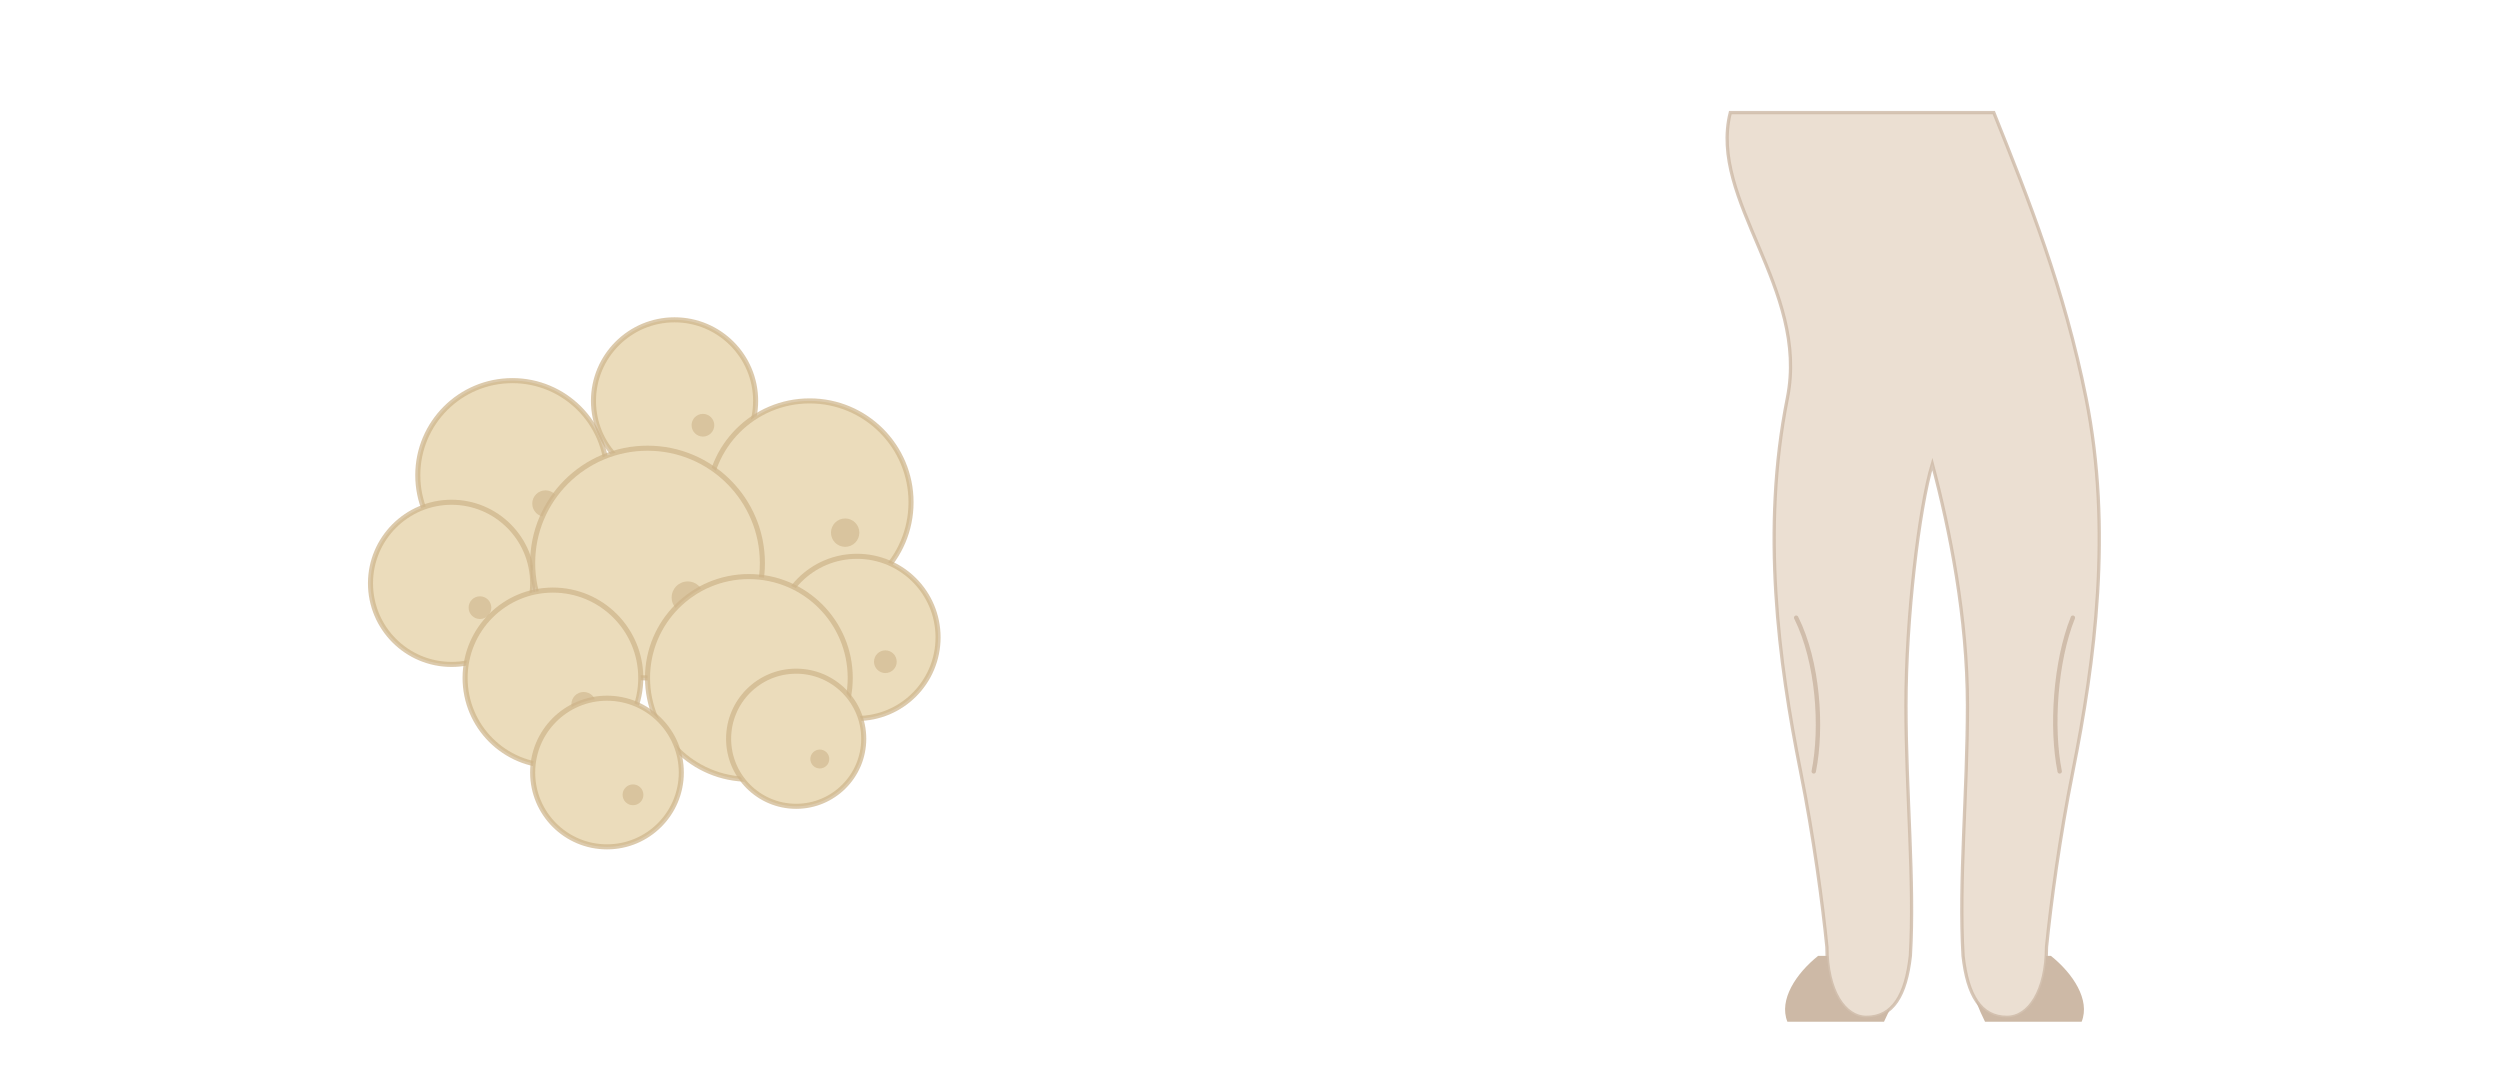
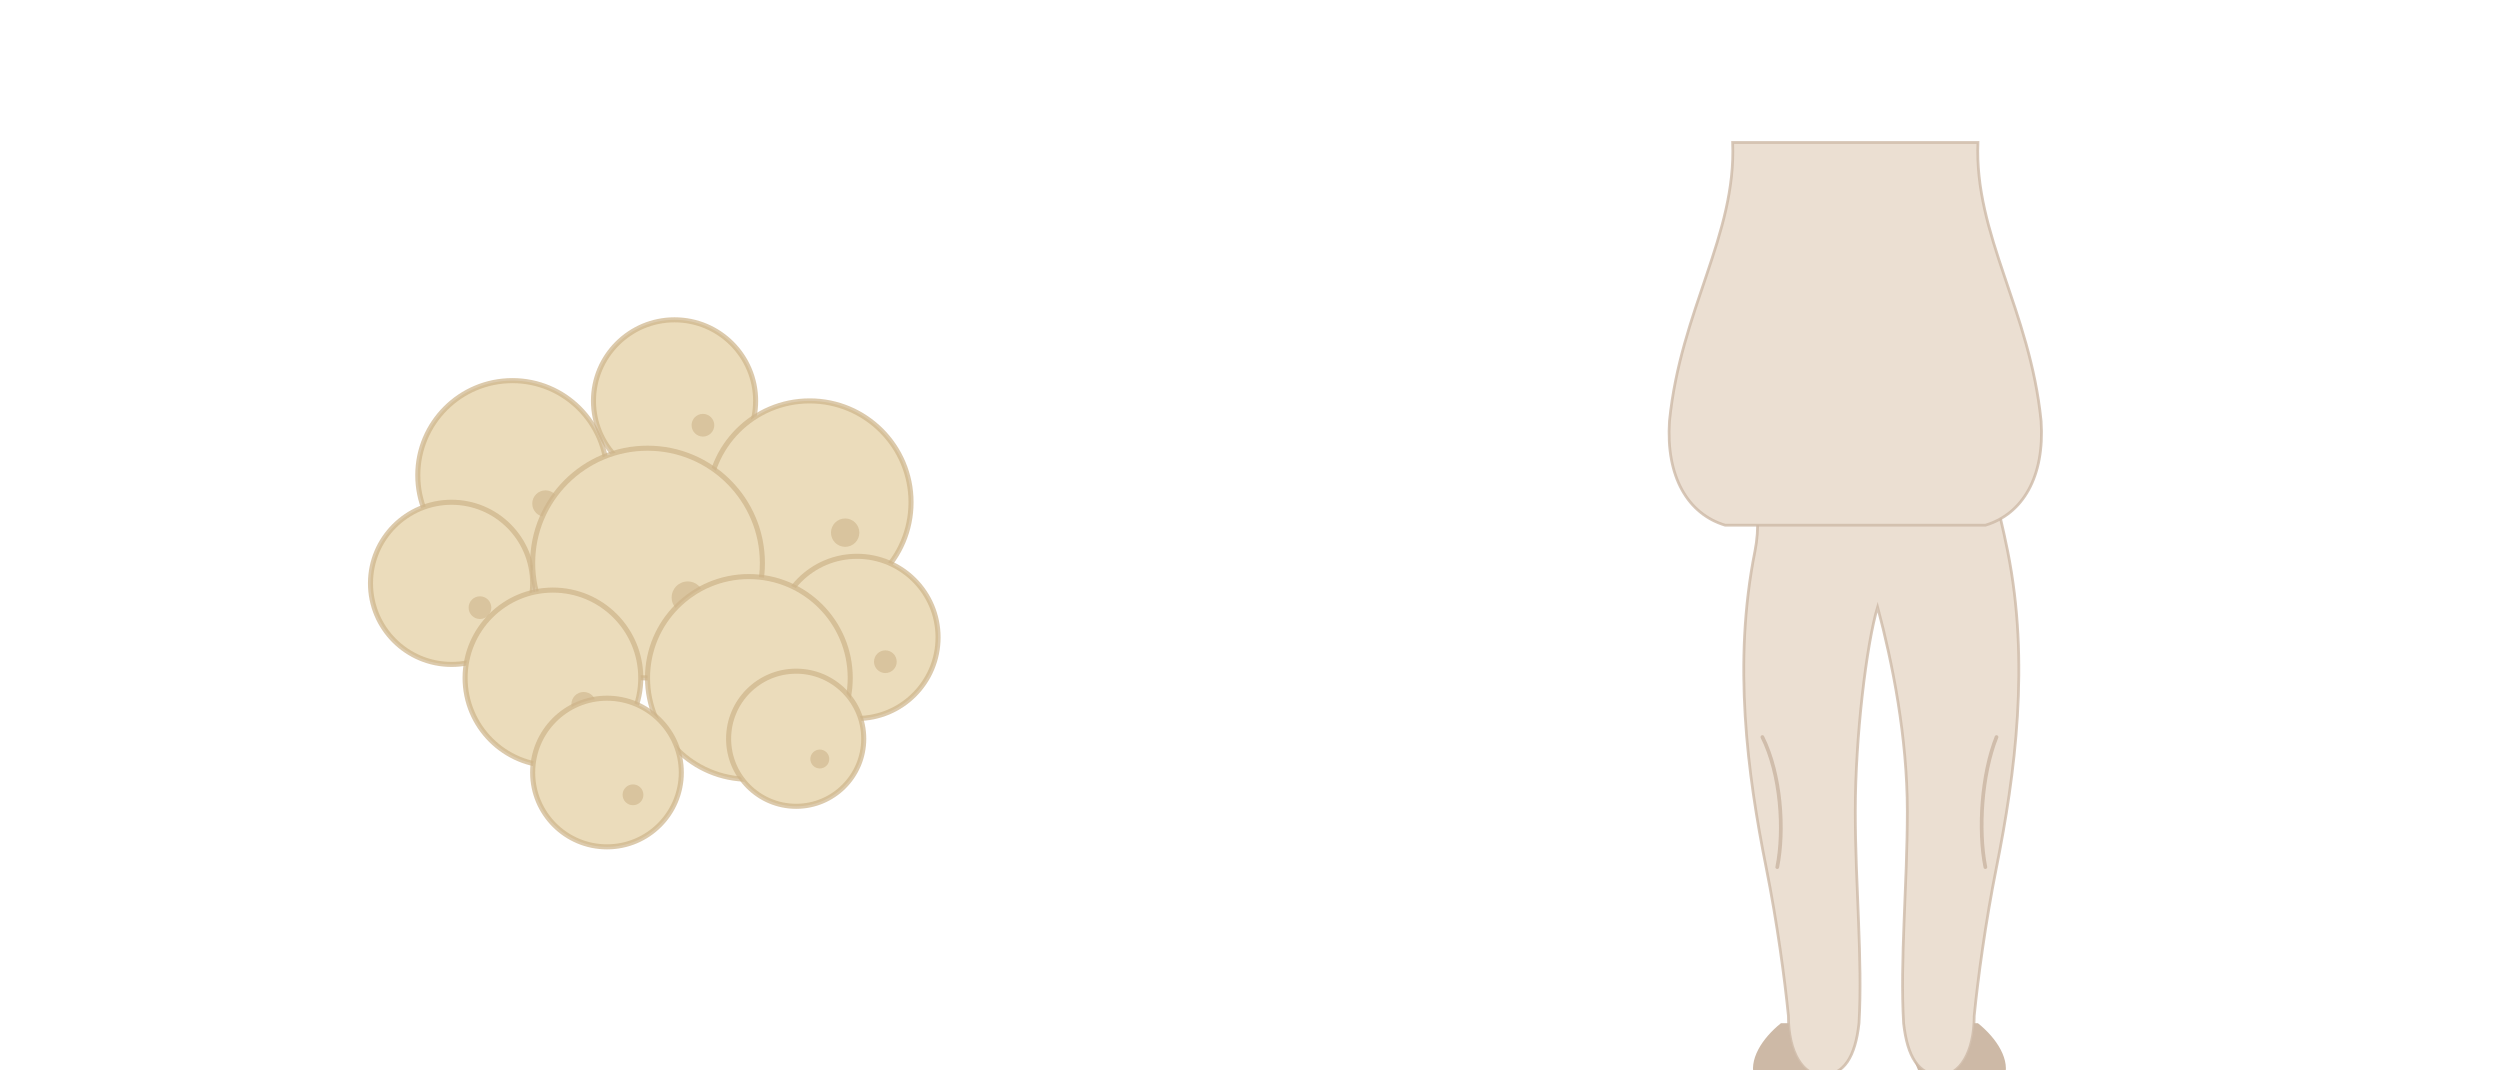
<svg xmlns="http://www.w3.org/2000/svg" viewBox="0 0 888 380" width="888" height="380">
  <defs>
    <linearGradient id="gMuscle" x1="0" y1="0" x2="0" y2="1">
      <stop offset="0" stop-color="#E0AE9F" />
      <stop offset="0.5" stop-color="#B9776A" />
      <stop offset="1" stop-color="#8A4F43" />
    </linearGradient>
    <linearGradient id="gMuted" x1="0" y1="0" x2="0" y2="1">
      <stop offset="0" stop-color="#DCC5B9" />
      <stop offset="0.5" stop-color="#CBAE9F" />
      <stop offset="1" stop-color="#A98B7D" />
    </linearGradient>
    <linearGradient id="gTendon" x1="0" y1="0" x2="1" y2="0">
      <stop offset="0" stop-color="#EFE9DE" />
      <stop offset="0.5" stop-color="#EFE9DE" />
      <stop offset="1" stop-color="#CFC5B4" />
    </linearGradient>
    <linearGradient id="gVessel" x1="0" y1="0" x2="0" y2="1">
      <stop offset="0" stop-color="#DEA69E" />
      <stop offset="0.5" stop-color="#C4807A" />
      <stop offset="1" stop-color="#95574F" />
    </linearGradient>
    <linearGradient id="gSkin" x1="0" y1="0" x2="0" y2="1">
      <stop offset="0" stop-color="#F3EAE0" />
      <stop offset="0.5" stop-color="#EBDFD2" />
      <stop offset="1" stop-color="#CDB9A6" />
    </linearGradient>
    <radialGradient id="gFat" cx="0.35" cy="0.3" r="0.8">
      <stop offset="0" stop-color="#F7EEDA" />
      <stop offset="0.55" stop-color="#EBDCBB" />
      <stop offset="1" stop-color="#CDB48A" />
    </radialGradient>
    <radialGradient id="gLiver" cx="0.3" cy="0.25" r="0.8">
      <stop offset="0" stop-color="#BC8575" />
      <stop offset="0.55" stop-color="#9B6557" />
      <stop offset="1" stop-color="#6E4036" />
    </radialGradient>
    <radialGradient id="gBrain" cx="0.35" cy="0.25" r="0.8">
      <stop offset="0" stop-color="#EDD9D0" />
      <stop offset="0.55" stop-color="#D9BBB0" />
      <stop offset="1" stop-color="#B38E85" />
    </radialGradient>
    <radialGradient id="gLumen" cx="0.5" cy="0.5" r="0.8">
      <stop offset="0" stop-color="#E9C8C0" />
      <stop offset="0.55" stop-color="#95574F" />
      <stop offset="1" stop-color="#95574F" />
    </radialGradient>
    <radialGradient id="gRbc" cx="0.4" cy="0.4" r="0.8">
      <stop offset="0" stop-color="#D27B72" />
      <stop offset="0.55" stop-color="#B2534B" />
      <stop offset="1" stop-color="#B2534B" />
    </radialGradient>
    <radialGradient id="gMito" cx="0.35" cy="0.3" r="0.8">
      <stop offset="0" stop-color="#E8CFBF" />
      <stop offset="0.55" stop-color="#CDA893" />
      <stop offset="1" stop-color="#8E5A4C" />
    </radialGradient>
    <radialGradient id="gMol1" cx="0.35" cy="0.3" r="0.8">
      <stop offset="0" stop-color="#F4F1EB" />
      <stop offset="0.55" stop-color="#A9B3BC" />
      <stop offset="1" stop-color="#7F8B95" />
    </radialGradient>
    <radialGradient id="gMol2" cx="0.35" cy="0.3" r="0.8">
      <stop offset="0" stop-color="#F4F1EB" />
      <stop offset="0.55" stop-color="#ABA597" />
      <stop offset="1" stop-color="#827C70" />
    </radialGradient>
    <radialGradient id="gMol3" cx="0.35" cy="0.3" r="0.8">
      <stop offset="0" stop-color="#F4F1EB" />
      <stop offset="0.55" stop-color="#CFBEA8" />
      <stop offset="1" stop-color="#A28F77" />
    </radialGradient>
    <radialGradient id="gSat" cx="0.35" cy="0.3" r="0.8">
      <stop offset="0" stop-color="#D8CFE0" />
      <stop offset="0.55" stop-color="#9C8FA8" />
      <stop offset="1" stop-color="#6F6380" />
    </radialGradient>
    <filter id="shadow" x="-20%" y="-20%" width="140%" height="160%">
      <feDropShadow dx="0" dy="10" stdDeviation="10" flood-color="#362D28" flood-opacity="0.14" />
    </filter>
    <filter id="soft" x="-20%" y="-20%" width="140%" height="160%">
      <feDropShadow dx="0" dy="4" stdDeviation="4" flood-color="#362D28" flood-opacity="0.10" />
    </filter>
  </defs>
  <g transform="translate(230 200) rotate(0) scale(1)">
    <g transform="scale(1.2)">
      <circle cx="8" cy="-48" r="24" fill="#EBDCBB" stroke="#CDB48A" stroke-opacity="0.7" stroke-width="1.5" />
      <circle cx="16.4" cy="-40.8" r="3.36" fill="#CDB48A" opacity="0.6" />
      <circle cx="-40" cy="-26" r="28" fill="#EBDCBB" stroke="#CDB48A" stroke-opacity="0.7" stroke-width="1.5" />
      <circle cx="-30.2" cy="-17.6" r="3.92" fill="#CDB48A" opacity="0.6" />
      <circle cx="48" cy="-18" r="30" fill="#EBDCBB" stroke="#CDB48A" stroke-opacity="0.7" stroke-width="1.5" />
      <circle cx="58.5" cy="-9" r="4.2" fill="#CDB48A" opacity="0.6" />
      <circle cx="-58" cy="6" r="24" fill="#EBDCBB" stroke="#CDB48A" stroke-opacity="0.7" stroke-width="1.5" />
      <circle cx="-49.6" cy="13.2" r="3.36" fill="#CDB48A" opacity="0.6" />
      <circle cx="62" cy="22" r="24" fill="#EBDCBB" stroke="#CDB48A" stroke-opacity="0.7" stroke-width="1.5" />
      <circle cx="70.4" cy="29.2" r="3.36" fill="#CDB48A" opacity="0.6" />
      <circle cx="0" cy="0" r="34" fill="#EBDCBB" stroke="#CDB48A" stroke-opacity="0.7" stroke-width="1.5" />
      <circle cx="11.9" cy="10.2" r="4.76" fill="#CDB48A" opacity="0.6" />
      <circle cx="-28" cy="34" r="26" fill="#EBDCBB" stroke="#CDB48A" stroke-opacity="0.7" stroke-width="1.5" />
      <circle cx="-18.9" cy="41.8" r="3.64" fill="#CDB48A" opacity="0.6" />
      <circle cx="30" cy="34" r="30" fill="#EBDCBB" stroke="#CDB48A" stroke-opacity="0.7" stroke-width="1.5" />
      <circle cx="40.5" cy="43" r="4.2" fill="#CDB48A" opacity="0.6" />
      <circle cx="-12" cy="62" r="22" fill="#EBDCBB" stroke="#CDB48A" stroke-opacity="0.7" stroke-width="1.5" />
      <circle cx="-4.3" cy="68.6" r="3.08" fill="#CDB48A" opacity="0.6" />
      <circle cx="44" cy="52" r="20" fill="#EBDCBB" stroke="#CDB48A" stroke-opacity="0.7" stroke-width="1.5" />
      <circle cx="51" cy="58" r="2.8" fill="#CDB48A" opacity="0.6" />
    </g>
  </g>
-   <g transform="translate(560 40) rotate(0) scale(0.78)">
+   <g transform="translate(560 110) rotate(0) scale(0.66)">
    <g>
      <path d="M110,384 C100,392 92,404 96,414 L140,414 C146,402 148,392 150,384 Z" fill="#CDB9A6" />
      <path d="M176,384 C178,392 180,402 186,414 L230,414 C234,404 226,392 216,384 Z" fill="#CDB9A6" />
      <path d="M70,0 L190,0 C206,40 222,80 232,130 C244,190 236,250 226,300 C220,330 216,360 214,380 C214,400 206,412 196,412 C184,412 178,402 176,384 C174,350 178,310 178,270 C178,230 170,190 162,160 C156,180 150,230 150,270 C150,310 154,350 152,384 C150,402 144,412 132,412 C122,412 114,400 114,380 C112,360 108,330 102,300 C92,250 84,190 96,130 C106,80 60,40 70,0 Z" fill="#EBDFD2" stroke="#CDB9A6" stroke-opacity="0.8" stroke-width="1.5" />
+       <path d="M84,-90 C86,-40 56,0 50,60 C48,90 60,110 80,116 L220,116 C240,110 252,90 250,60 C244,0 214,-40 216,-90 Z" fill="#EBDFD2" stroke="#CDB9A6" stroke-opacity="0.8" stroke-width="1.5" />
      <path d="M100,230 C110,250 112,280 108,300" fill="none" stroke="#CDB9A6" stroke-width="2" stroke-linecap="round" opacity="0.9" />
      <path d="M226,230 C218,250 216,280 220,300" fill="none" stroke="#CDB9A6" stroke-width="2" stroke-linecap="round" opacity="0.9" />
    </g>
  </g>
</svg>
